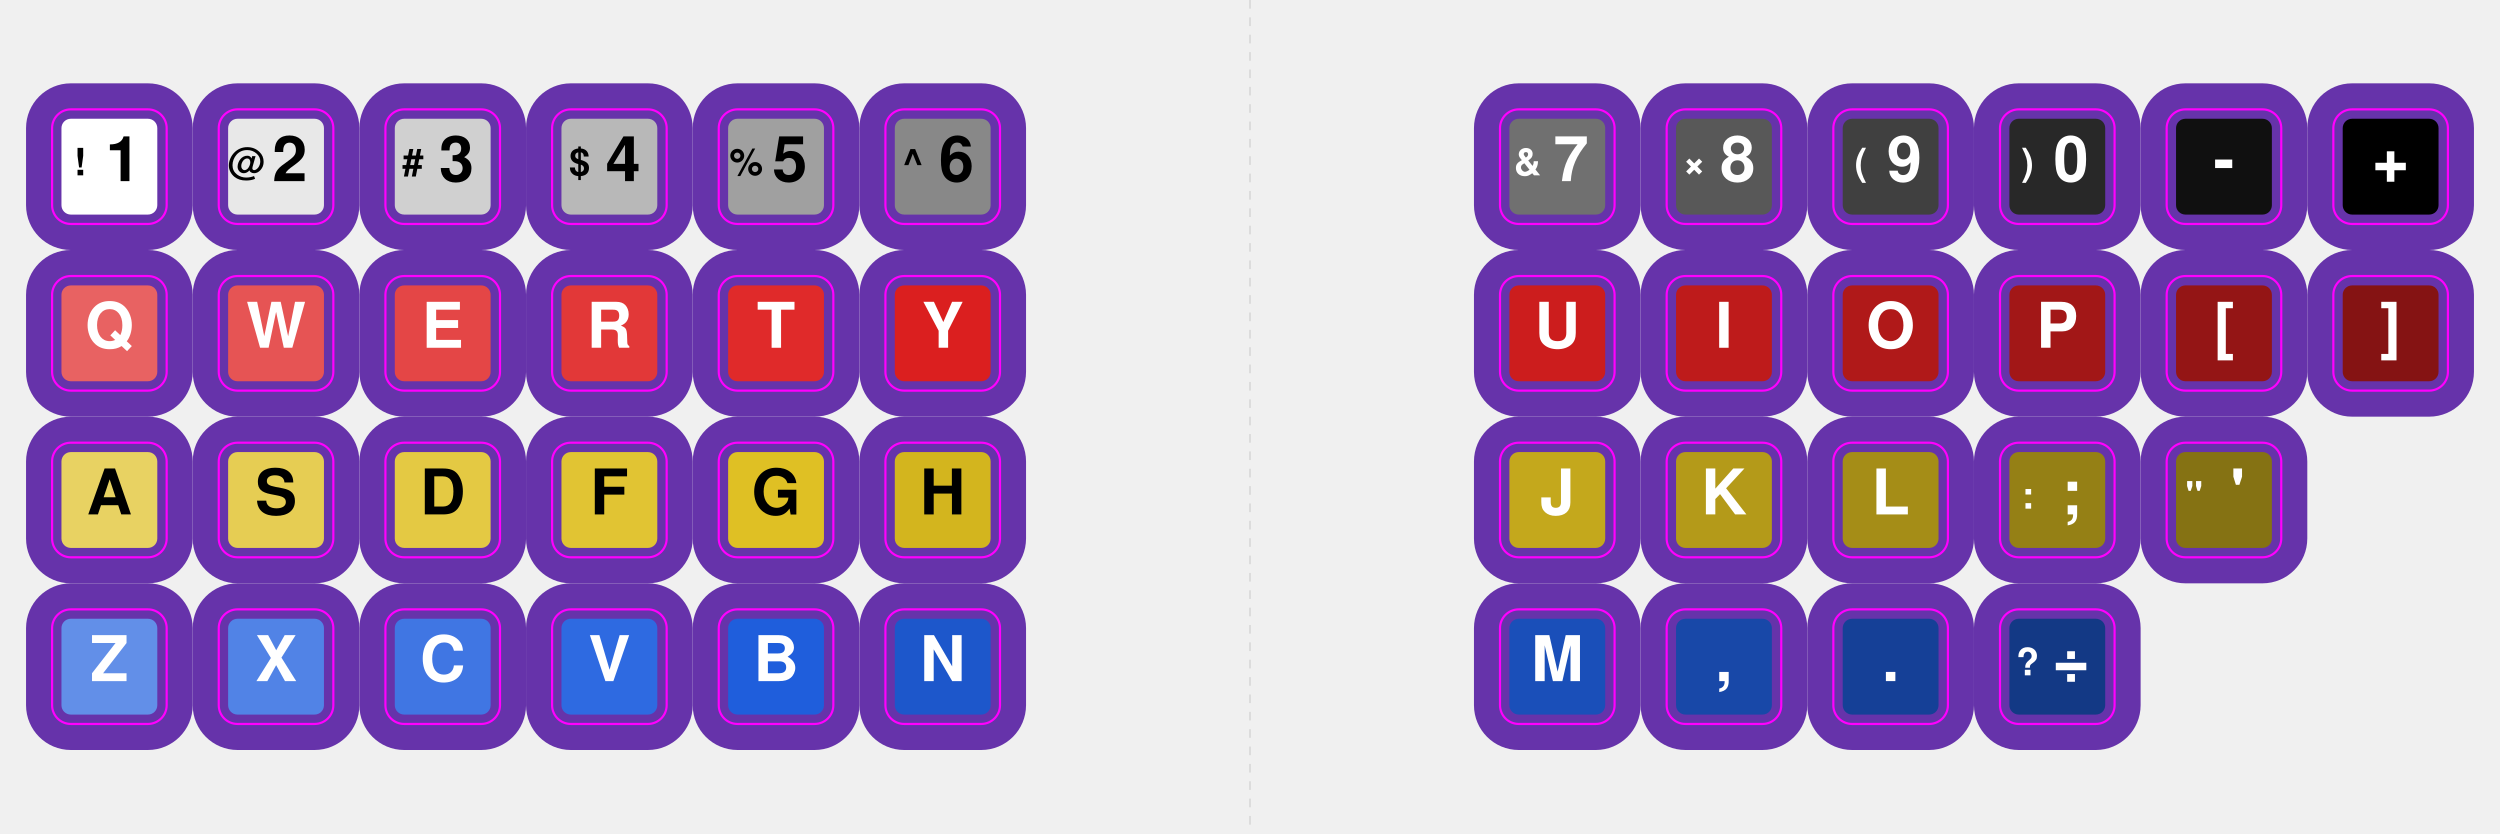
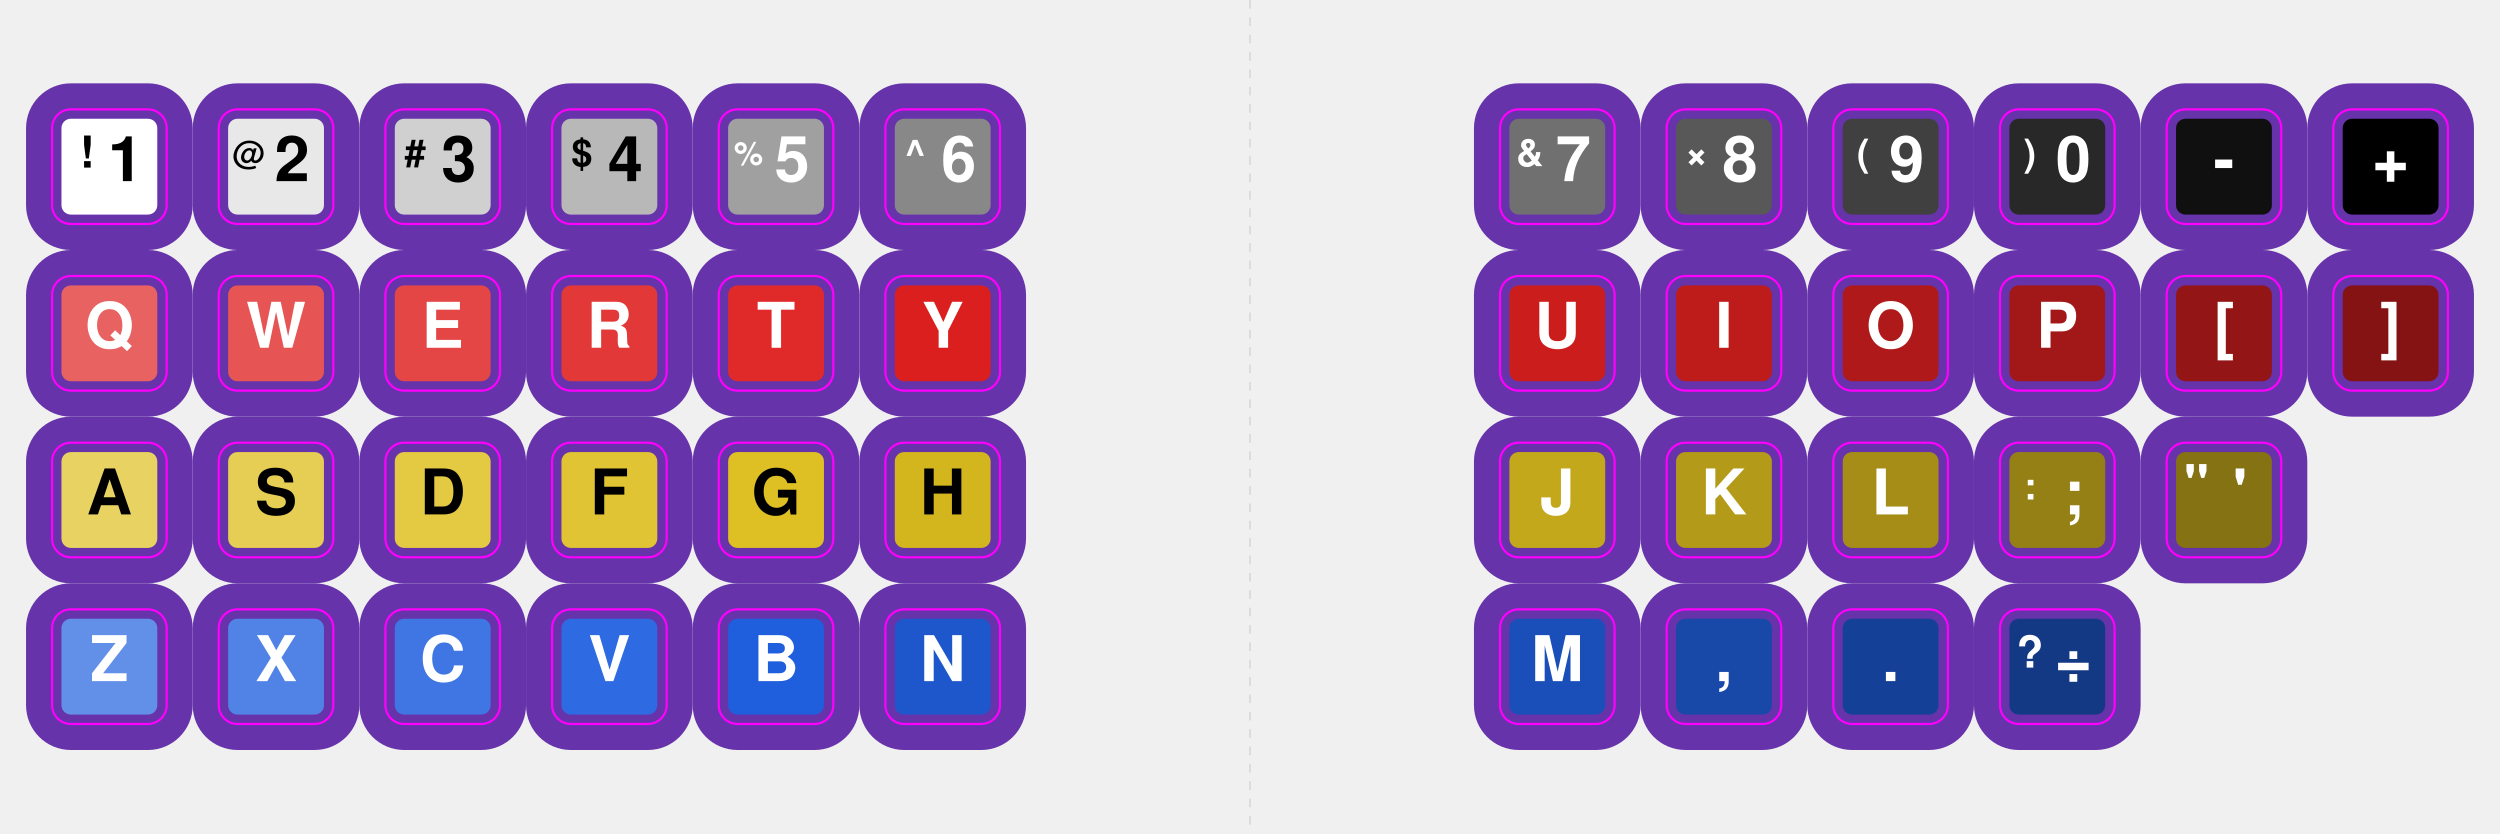
<svg xmlns="http://www.w3.org/2000/svg" width="12.0in" height="4.0in" viewBox="0 0 1152.0 384.0">
  <g id="guides">
    <line x1="576.0" y1="0" x2="576.0" y2="384.0" stroke="#CCCCCC" stroke-width="0.5" stroke-dasharray="4,4" />
  </g>
  <g id="art">
    <rect x="12.000" y="38.400" width="76.800" height="76.800" rx="20.640" ry="20.640" fill="#6633AA" stroke="none" />
    <rect x="28.320" y="54.720" width="44.160" height="44.160" rx="4.320" ry="4.320" fill="#FFFFFF" stroke="none" />
-     <text x="56.736" y="76.800" fill="#000000" font-family="Helvetica, Arial, sans-serif" font-weight="bold" font-size="29.04" text-anchor="middle" dominant-baseline="central">1</text>
-     <text x="36.672" y="76.800" fill="#000000" font-family="Helvetica, Arial, sans-serif" font-weight="bold" font-size="17.42" text-anchor="middle" dominant-baseline="central">!</text>
+     <text x="57.792" y="76.800" fill="#000000" font-family="Helvetica, Arial, sans-serif" font-weight="bold" font-size="29.04" text-anchor="middle" dominant-baseline="central">1</text>
+     <text x="39.840" y="72.576" fill="#000000" font-family="Helvetica, Arial, sans-serif" font-weight="bold" font-size="20.33" text-anchor="middle" dominant-baseline="central">!</text>
    <rect x="88.800" y="38.400" width="76.800" height="76.800" rx="20.640" ry="20.640" fill="#6633AA" stroke="none" />
    <rect x="105.120" y="54.720" width="44.160" height="44.160" rx="4.320" ry="4.320" fill="#E8E8E8" stroke="none" />
-     <text x="133.536" y="76.800" fill="#000000" font-family="Helvetica, Arial, sans-serif" font-weight="bold" font-size="29.04" text-anchor="middle" dominant-baseline="central">2</text>
-     <text x="113.472" y="76.800" fill="#000000" font-family="Helvetica, Arial, sans-serif" font-weight="bold" font-size="17.42" text-anchor="middle" dominant-baseline="central">@</text>
+     <text x="134.592" y="76.800" fill="#000000" font-family="Helvetica, Arial, sans-serif" font-weight="bold" font-size="29.04" text-anchor="middle" dominant-baseline="central">2</text>
+     <text x="114.528" y="72.576" fill="#000000" font-family="Helvetica, Arial, sans-serif" font-weight="bold" font-size="15.10" text-anchor="middle" dominant-baseline="central">@</text>
    <rect x="165.600" y="38.400" width="76.800" height="76.800" rx="20.640" ry="20.640" fill="#6633AA" stroke="none" />
    <rect x="181.920" y="54.720" width="44.160" height="44.160" rx="4.320" ry="4.320" fill="#D0D0D0" stroke="none" />
-     <text x="210.336" y="76.800" fill="#000000" font-family="Helvetica, Arial, sans-serif" font-weight="bold" font-size="29.04" text-anchor="middle" dominant-baseline="central">3</text>
-     <text x="190.272" y="76.800" fill="#000000" font-family="Helvetica, Arial, sans-serif" font-weight="bold" font-size="17.42" text-anchor="middle" dominant-baseline="central">#</text>
+     <text x="211.392" y="76.800" fill="#000000" font-family="Helvetica, Arial, sans-serif" font-weight="bold" font-size="29.04" text-anchor="middle" dominant-baseline="central">3</text>
+     <text x="191.328" y="72.576" fill="#000000" font-family="Helvetica, Arial, sans-serif" font-weight="bold" font-size="17.42" text-anchor="middle" dominant-baseline="central">#</text>
    <rect x="242.400" y="38.400" width="76.800" height="76.800" rx="20.640" ry="20.640" fill="#6633AA" stroke="none" />
    <rect x="258.720" y="54.720" width="44.160" height="44.160" rx="4.320" ry="4.320" fill="#B8B8B8" stroke="none" />
-     <text x="287.136" y="76.800" fill="#000000" font-family="Helvetica, Arial, sans-serif" font-weight="bold" font-size="29.04" text-anchor="middle" dominant-baseline="central">4</text>
-     <text x="267.072" y="76.800" fill="#000000" font-family="Helvetica, Arial, sans-serif" font-weight="bold" font-size="17.42" text-anchor="middle" dominant-baseline="central">$</text>
+     <text x="288.192" y="76.800" fill="#000000" font-family="Helvetica, Arial, sans-serif" font-weight="bold" font-size="29.04" text-anchor="middle" dominant-baseline="central">4</text>
+     <text x="268.128" y="72.576" fill="#000000" font-family="Helvetica, Arial, sans-serif" font-weight="bold" font-size="17.42" text-anchor="middle" dominant-baseline="central">$</text>
    <rect x="319.200" y="38.400" width="76.800" height="76.800" rx="20.640" ry="20.640" fill="#6633AA" stroke="none" />
    <rect x="335.520" y="54.720" width="44.160" height="44.160" rx="4.320" ry="4.320" fill="#A0A0A0" stroke="none" />
-     <text x="363.936" y="76.800" fill="#000000" font-family="Helvetica, Arial, sans-serif" font-weight="bold" font-size="29.04" text-anchor="middle" dominant-baseline="central">5</text>
-     <text x="343.872" y="76.800" fill="#000000" font-family="Helvetica, Arial, sans-serif" font-weight="bold" font-size="17.42" text-anchor="middle" dominant-baseline="central">%</text>
+     <text x="364.992" y="76.800" fill="#FFFFFF" font-family="Helvetica, Arial, sans-serif" font-weight="bold" font-size="29.04" text-anchor="middle" dominant-baseline="central">5</text>
+     <text x="344.928" y="72.576" fill="#FFFFFF" font-family="Helvetica, Arial, sans-serif" font-weight="bold" font-size="15.10" text-anchor="middle" dominant-baseline="central">%</text>
    <rect x="396.000" y="38.400" width="76.800" height="76.800" rx="20.640" ry="20.640" fill="#6633AA" stroke="none" />
    <rect x="412.320" y="54.720" width="44.160" height="44.160" rx="4.320" ry="4.320" fill="#888888" stroke="none" />
-     <text x="440.736" y="76.800" fill="#000000" font-family="Helvetica, Arial, sans-serif" font-weight="bold" font-size="29.04" text-anchor="middle" dominant-baseline="central">6</text>
-     <text x="420.672" y="76.800" fill="#000000" font-family="Helvetica, Arial, sans-serif" font-weight="bold" font-size="17.42" text-anchor="middle" dominant-baseline="central">^</text>
+     <text x="441.792" y="76.800" fill="#FFFFFF" font-family="Helvetica, Arial, sans-serif" font-weight="bold" font-size="29.04" text-anchor="middle" dominant-baseline="central">6</text>
+     <text x="421.728" y="72.576" fill="#FFFFFF" font-family="Helvetica, Arial, sans-serif" font-weight="bold" font-size="17.42" text-anchor="middle" dominant-baseline="central">^</text>
    <rect x="12.000" y="115.200" width="76.800" height="76.800" rx="20.640" ry="20.640" fill="#6633AA" stroke="none" />
    <rect x="28.320" y="131.520" width="44.160" height="44.160" rx="4.320" ry="4.320" fill="#E86262" stroke="none" />
    <text x="50.400" y="153.600" fill="#FFFFFF" font-family="Helvetica, Arial, sans-serif" font-weight="bold" font-size="29.04" text-anchor="middle" dominant-baseline="central">Q</text>
    <rect x="88.800" y="115.200" width="76.800" height="76.800" rx="20.640" ry="20.640" fill="#6633AA" stroke="none" />
    <rect x="105.120" y="131.520" width="44.160" height="44.160" rx="4.320" ry="4.320" fill="#E65454" stroke="none" />
    <text x="127.200" y="153.600" fill="#FFFFFF" font-family="Helvetica, Arial, sans-serif" font-weight="bold" font-size="29.04" text-anchor="middle" dominant-baseline="central">W</text>
    <rect x="165.600" y="115.200" width="76.800" height="76.800" rx="20.640" ry="20.640" fill="#6633AA" stroke="none" />
    <rect x="181.920" y="131.520" width="44.160" height="44.160" rx="4.320" ry="4.320" fill="#E44646" stroke="none" />
    <text x="204.000" y="153.600" fill="#FFFFFF" font-family="Helvetica, Arial, sans-serif" font-weight="bold" font-size="29.04" text-anchor="middle" dominant-baseline="central">E</text>
    <rect x="242.400" y="115.200" width="76.800" height="76.800" rx="20.640" ry="20.640" fill="#6633AA" stroke="none" />
    <rect x="258.720" y="131.520" width="44.160" height="44.160" rx="4.320" ry="4.320" fill="#E23838" stroke="none" />
    <text x="280.800" y="153.600" fill="#FFFFFF" font-family="Helvetica, Arial, sans-serif" font-weight="bold" font-size="29.04" text-anchor="middle" dominant-baseline="central">R</text>
    <rect x="319.200" y="115.200" width="76.800" height="76.800" rx="20.640" ry="20.640" fill="#6633AA" stroke="none" />
    <rect x="335.520" y="131.520" width="44.160" height="44.160" rx="4.320" ry="4.320" fill="#E02A2A" stroke="none" />
    <text x="357.600" y="153.600" fill="#FFFFFF" font-family="Helvetica, Arial, sans-serif" font-weight="bold" font-size="29.04" text-anchor="middle" dominant-baseline="central">T</text>
    <rect x="396.000" y="115.200" width="76.800" height="76.800" rx="20.640" ry="20.640" fill="#6633AA" stroke="none" />
    <rect x="412.320" y="131.520" width="44.160" height="44.160" rx="4.320" ry="4.320" fill="#DB1F1F" stroke="none" />
    <text x="434.400" y="153.600" fill="#FFFFFF" font-family="Helvetica, Arial, sans-serif" font-weight="bold" font-size="29.04" text-anchor="middle" dominant-baseline="central">Y</text>
    <rect x="12.000" y="192.000" width="76.800" height="76.800" rx="20.640" ry="20.640" fill="#6633AA" stroke="none" />
    <rect x="28.320" y="208.320" width="44.160" height="44.160" rx="4.320" ry="4.320" fill="#E8D262" stroke="none" />
    <text x="50.400" y="230.400" fill="#000000" font-family="Helvetica, Arial, sans-serif" font-weight="bold" font-size="29.04" text-anchor="middle" dominant-baseline="central">A</text>
    <rect x="88.800" y="192.000" width="76.800" height="76.800" rx="20.640" ry="20.640" fill="#6633AA" stroke="none" />
    <rect x="105.120" y="208.320" width="44.160" height="44.160" rx="4.320" ry="4.320" fill="#E6CD53" stroke="none" />
    <text x="127.200" y="230.400" fill="#000000" font-family="Helvetica, Arial, sans-serif" font-weight="bold" font-size="29.04" text-anchor="middle" dominant-baseline="central">S</text>
    <rect x="165.600" y="192.000" width="76.800" height="76.800" rx="20.640" ry="20.640" fill="#6633AA" stroke="none" />
    <rect x="181.920" y="208.320" width="44.160" height="44.160" rx="4.320" ry="4.320" fill="#E4C943" stroke="none" />
    <text x="204.000" y="230.400" fill="#000000" font-family="Helvetica, Arial, sans-serif" font-weight="bold" font-size="29.04" text-anchor="middle" dominant-baseline="central">D</text>
    <rect x="242.400" y="192.000" width="76.800" height="76.800" rx="20.640" ry="20.640" fill="#6633AA" stroke="none" />
    <rect x="258.720" y="208.320" width="44.160" height="44.160" rx="4.320" ry="4.320" fill="#E1C433" stroke="none" />
    <text x="280.800" y="230.400" fill="#000000" font-family="Helvetica, Arial, sans-serif" font-weight="bold" font-size="29.04" text-anchor="middle" dominant-baseline="central">F</text>
    <rect x="319.200" y="192.000" width="76.800" height="76.800" rx="20.640" ry="20.640" fill="#6633AA" stroke="none" />
    <rect x="335.520" y="208.320" width="44.160" height="44.160" rx="4.320" ry="4.320" fill="#DFC024" stroke="none" />
    <text x="357.600" y="230.400" fill="#000000" font-family="Helvetica, Arial, sans-serif" font-weight="bold" font-size="29.04" text-anchor="middle" dominant-baseline="central">G</text>
    <rect x="396.000" y="192.000" width="76.800" height="76.800" rx="20.640" ry="20.640" fill="#6633AA" stroke="none" />
    <rect x="412.320" y="208.320" width="44.160" height="44.160" rx="4.320" ry="4.320" fill="#D3B51E" stroke="none" />
    <text x="434.400" y="230.400" fill="#000000" font-family="Helvetica, Arial, sans-serif" font-weight="bold" font-size="29.04" text-anchor="middle" dominant-baseline="central">H</text>
    <rect x="12.000" y="268.800" width="76.800" height="76.800" rx="20.640" ry="20.640" fill="#6633AA" stroke="none" />
    <rect x="28.320" y="285.120" width="44.160" height="44.160" rx="4.320" ry="4.320" fill="#628FE8" stroke="none" />
    <text x="50.400" y="307.200" fill="#FFFFFF" font-family="Helvetica, Arial, sans-serif" font-weight="bold" font-size="29.04" text-anchor="middle" dominant-baseline="central">Z</text>
    <rect x="88.800" y="268.800" width="76.800" height="76.800" rx="20.640" ry="20.640" fill="#6633AA" stroke="none" />
    <rect x="105.120" y="285.120" width="44.160" height="44.160" rx="4.320" ry="4.320" fill="#5183E6" stroke="none" />
    <text x="127.200" y="307.200" fill="#FFFFFF" font-family="Helvetica, Arial, sans-serif" font-weight="bold" font-size="29.04" text-anchor="middle" dominant-baseline="central">X</text>
    <rect x="165.600" y="268.800" width="76.800" height="76.800" rx="20.640" ry="20.640" fill="#6633AA" stroke="none" />
    <rect x="181.920" y="285.120" width="44.160" height="44.160" rx="4.320" ry="4.320" fill="#4076E3" stroke="none" />
    <text x="204.000" y="307.200" fill="#FFFFFF" font-family="Helvetica, Arial, sans-serif" font-weight="bold" font-size="29.04" text-anchor="middle" dominant-baseline="central">C</text>
    <rect x="242.400" y="268.800" width="76.800" height="76.800" rx="20.640" ry="20.640" fill="#6633AA" stroke="none" />
    <rect x="258.720" y="285.120" width="44.160" height="44.160" rx="4.320" ry="4.320" fill="#2E6AE1" stroke="none" />
    <text x="280.800" y="307.200" fill="#FFFFFF" font-family="Helvetica, Arial, sans-serif" font-weight="bold" font-size="29.04" text-anchor="middle" dominant-baseline="central">V</text>
    <rect x="319.200" y="268.800" width="76.800" height="76.800" rx="20.640" ry="20.640" fill="#6633AA" stroke="none" />
    <rect x="335.520" y="285.120" width="44.160" height="44.160" rx="4.320" ry="4.320" fill="#1F5EDC" stroke="none" />
    <text x="357.600" y="307.200" fill="#FFFFFF" font-family="Helvetica, Arial, sans-serif" font-weight="bold" font-size="29.04" text-anchor="middle" dominant-baseline="central">B</text>
    <rect x="396.000" y="268.800" width="76.800" height="76.800" rx="20.640" ry="20.640" fill="#6633AA" stroke="none" />
    <rect x="412.320" y="285.120" width="44.160" height="44.160" rx="4.320" ry="4.320" fill="#1D57CB" stroke="none" />
    <text x="434.400" y="307.200" fill="#FFFFFF" font-family="Helvetica, Arial, sans-serif" font-weight="bold" font-size="29.04" text-anchor="middle" dominant-baseline="central">N</text>
    <rect x="679.200" y="38.400" width="76.800" height="76.800" rx="20.640" ry="20.640" fill="#6633AA" stroke="none" />
    <rect x="695.520" y="54.720" width="44.160" height="44.160" rx="4.320" ry="4.320" fill="#707070" stroke="none" />
-     <text x="723.936" y="76.800" fill="#FFFFFF" font-family="Helvetica, Arial, sans-serif" font-weight="bold" font-size="29.04" text-anchor="middle" dominant-baseline="central">7</text>
-     <text x="703.872" y="76.800" fill="#FFFFFF" font-family="Helvetica, Arial, sans-serif" font-weight="bold" font-size="17.42" text-anchor="middle" dominant-baseline="central">&amp;</text>
+     <text x="724.992" y="76.800" fill="#FFFFFF" font-family="Helvetica, Arial, sans-serif" font-weight="bold" font-size="29.04" text-anchor="middle" dominant-baseline="central">7</text>
+     <text x="704.928" y="72.576" fill="#FFFFFF" font-family="Helvetica, Arial, sans-serif" font-weight="bold" font-size="17.42" text-anchor="middle" dominant-baseline="central">&amp;</text>
    <rect x="756.000" y="38.400" width="76.800" height="76.800" rx="20.640" ry="20.640" fill="#6633AA" stroke="none" />
    <rect x="772.320" y="54.720" width="44.160" height="44.160" rx="4.320" ry="4.320" fill="#585858" stroke="none" />
-     <text x="800.736" y="76.800" fill="#FFFFFF" font-family="Helvetica, Arial, sans-serif" font-weight="bold" font-size="29.04" text-anchor="middle" dominant-baseline="central">8</text>
-     <text x="780.672" y="76.800" fill="#FFFFFF" font-family="Helvetica, Arial, sans-serif" font-weight="bold" font-size="17.42" text-anchor="middle" dominant-baseline="central">×</text>
+     <text x="801.792" y="76.800" fill="#FFFFFF" font-family="Helvetica, Arial, sans-serif" font-weight="bold" font-size="29.04" text-anchor="middle" dominant-baseline="central">8</text>
+     <text x="781.728" y="72.576" fill="#FFFFFF" font-family="Helvetica, Arial, sans-serif" font-weight="bold" font-size="17.42" text-anchor="middle" dominant-baseline="central">×</text>
    <rect x="832.800" y="38.400" width="76.800" height="76.800" rx="20.640" ry="20.640" fill="#6633AA" stroke="none" />
    <rect x="849.120" y="54.720" width="44.160" height="44.160" rx="4.320" ry="4.320" fill="#404040" stroke="none" />
-     <text x="877.536" y="76.800" fill="#FFFFFF" font-family="Helvetica, Arial, sans-serif" font-weight="bold" font-size="29.04" text-anchor="middle" dominant-baseline="central">9</text>
-     <text x="857.472" y="76.800" fill="#FFFFFF" font-family="Helvetica, Arial, sans-serif" font-weight="bold" font-size="17.42" text-anchor="middle" dominant-baseline="central">(</text>
+     <text x="878.592" y="76.800" fill="#FFFFFF" font-family="Helvetica, Arial, sans-serif" font-weight="bold" font-size="29.04" text-anchor="middle" dominant-baseline="central">9</text>
+     <text x="858.528" y="72.576" fill="#FFFFFF" font-family="Helvetica, Arial, sans-serif" font-weight="bold" font-size="17.42" text-anchor="middle" dominant-baseline="central">(</text>
    <rect x="909.600" y="38.400" width="76.800" height="76.800" rx="20.640" ry="20.640" fill="#6633AA" stroke="none" />
    <rect x="925.920" y="54.720" width="44.160" height="44.160" rx="4.320" ry="4.320" fill="#282828" stroke="none" />
-     <text x="954.336" y="76.800" fill="#FFFFFF" font-family="Helvetica, Arial, sans-serif" font-weight="bold" font-size="29.04" text-anchor="middle" dominant-baseline="central">0</text>
-     <text x="934.272" y="76.800" fill="#FFFFFF" font-family="Helvetica, Arial, sans-serif" font-weight="bold" font-size="17.42" text-anchor="middle" dominant-baseline="central">)</text>
+     <text x="955.392" y="76.800" fill="#FFFFFF" font-family="Helvetica, Arial, sans-serif" font-weight="bold" font-size="29.04" text-anchor="middle" dominant-baseline="central">0</text>
+     <text x="935.328" y="72.576" fill="#FFFFFF" font-family="Helvetica, Arial, sans-serif" font-weight="bold" font-size="17.42" text-anchor="middle" dominant-baseline="central">)</text>
    <rect x="986.400" y="38.400" width="76.800" height="76.800" rx="20.640" ry="20.640" fill="#6633AA" stroke="none" />
    <rect x="1002.720" y="54.720" width="44.160" height="44.160" rx="4.320" ry="4.320" fill="#101010" stroke="none" />
    <text x="1024.800" y="76.800" fill="#FFFFFF" font-family="Helvetica, Arial, sans-serif" font-weight="bold" font-size="29.04" text-anchor="middle" dominant-baseline="central">-</text>
    <rect x="1063.200" y="38.400" width="76.800" height="76.800" rx="20.640" ry="20.640" fill="#6633AA" stroke="none" />
    <rect x="1079.520" y="54.720" width="44.160" height="44.160" rx="4.320" ry="4.320" fill="#000000" stroke="none" />
    <text x="1101.600" y="76.800" fill="#FFFFFF" font-family="Helvetica, Arial, sans-serif" font-weight="bold" font-size="29.04" text-anchor="middle" dominant-baseline="central">+</text>
    <rect x="679.200" y="115.200" width="76.800" height="76.800" rx="20.640" ry="20.640" fill="#6633AA" stroke="none" />
    <rect x="695.520" y="131.520" width="44.160" height="44.160" rx="4.320" ry="4.320" fill="#CC1D1D" stroke="none" />
    <text x="717.600" y="153.600" fill="#FFFFFF" font-family="Helvetica, Arial, sans-serif" font-weight="bold" font-size="29.04" text-anchor="middle" dominant-baseline="central">U</text>
    <rect x="756.000" y="115.200" width="76.800" height="76.800" rx="20.640" ry="20.640" fill="#6633AA" stroke="none" />
    <rect x="772.320" y="131.520" width="44.160" height="44.160" rx="4.320" ry="4.320" fill="#BE1B1B" stroke="none" />
    <text x="794.400" y="153.600" fill="#FFFFFF" font-family="Helvetica, Arial, sans-serif" font-weight="bold" font-size="29.04" text-anchor="middle" dominant-baseline="central">I</text>
    <rect x="832.800" y="115.200" width="76.800" height="76.800" rx="20.640" ry="20.640" fill="#6633AA" stroke="none" />
    <rect x="849.120" y="131.520" width="44.160" height="44.160" rx="4.320" ry="4.320" fill="#B01919" stroke="none" />
    <text x="871.200" y="153.600" fill="#FFFFFF" font-family="Helvetica, Arial, sans-serif" font-weight="bold" font-size="29.04" text-anchor="middle" dominant-baseline="central">O</text>
    <rect x="909.600" y="115.200" width="76.800" height="76.800" rx="20.640" ry="20.640" fill="#6633AA" stroke="none" />
    <rect x="925.920" y="131.520" width="44.160" height="44.160" rx="4.320" ry="4.320" fill="#A21717" stroke="none" />
    <text x="948.000" y="153.600" fill="#FFFFFF" font-family="Helvetica, Arial, sans-serif" font-weight="bold" font-size="29.04" text-anchor="middle" dominant-baseline="central">P</text>
    <rect x="986.400" y="115.200" width="76.800" height="76.800" rx="20.640" ry="20.640" fill="#6633AA" stroke="none" />
    <rect x="1002.720" y="131.520" width="44.160" height="44.160" rx="4.320" ry="4.320" fill="#941515" stroke="none" />
    <text x="1024.800" y="153.600" fill="#FFFFFF" font-family="Helvetica, Arial, sans-serif" font-weight="bold" font-size="29.04" text-anchor="middle" dominant-baseline="central">[</text>
    <rect x="1063.200" y="115.200" width="76.800" height="76.800" rx="20.640" ry="20.640" fill="#6633AA" stroke="none" />
    <rect x="1079.520" y="131.520" width="44.160" height="44.160" rx="4.320" ry="4.320" fill="#851313" stroke="none" />
    <text x="1101.600" y="153.600" fill="#FFFFFF" font-family="Helvetica, Arial, sans-serif" font-weight="bold" font-size="29.04" text-anchor="middle" dominant-baseline="central">]</text>
    <rect x="679.200" y="192.000" width="76.800" height="76.800" rx="20.640" ry="20.640" fill="#6633AA" stroke="none" />
    <rect x="695.520" y="208.320" width="44.160" height="44.160" rx="4.320" ry="4.320" fill="#C4A81C" stroke="none" />
    <text x="717.600" y="230.400" fill="#FFFFFF" font-family="Helvetica, Arial, sans-serif" font-weight="bold" font-size="29.04" text-anchor="middle" dominant-baseline="central">J</text>
    <rect x="756.000" y="192.000" width="76.800" height="76.800" rx="20.640" ry="20.640" fill="#6633AA" stroke="none" />
    <rect x="772.320" y="208.320" width="44.160" height="44.160" rx="4.320" ry="4.320" fill="#B49A19" stroke="none" />
    <text x="794.400" y="230.400" fill="#FFFFFF" font-family="Helvetica, Arial, sans-serif" font-weight="bold" font-size="29.04" text-anchor="middle" dominant-baseline="central">K</text>
    <rect x="832.800" y="192.000" width="76.800" height="76.800" rx="20.640" ry="20.640" fill="#6633AA" stroke="none" />
    <rect x="849.120" y="208.320" width="44.160" height="44.160" rx="4.320" ry="4.320" fill="#A58D17" stroke="none" />
    <text x="871.200" y="230.400" fill="#FFFFFF" font-family="Helvetica, Arial, sans-serif" font-weight="bold" font-size="29.04" text-anchor="middle" dominant-baseline="central">L</text>
    <rect x="909.600" y="192.000" width="76.800" height="76.800" rx="20.640" ry="20.640" fill="#6633AA" stroke="none" />
    <rect x="925.920" y="208.320" width="44.160" height="44.160" rx="4.320" ry="4.320" fill="#958015" stroke="none" />
-     <text x="954.336" y="230.400" fill="#FFFFFF" font-family="Helvetica, Arial, sans-serif" font-weight="bold" font-size="29.04" text-anchor="middle" dominant-baseline="central">;</text>
-     <text x="934.272" y="230.400" fill="#FFFFFF" font-family="Helvetica, Arial, sans-serif" font-weight="bold" font-size="17.42" text-anchor="middle" dominant-baseline="central">:</text>
+     <text x="955.392" y="230.400" fill="#FFFFFF" font-family="Helvetica, Arial, sans-serif" font-weight="bold" font-size="29.04" text-anchor="middle" dominant-baseline="central">;</text>
+     <text x="935.328" y="226.176" fill="#FFFFFF" font-family="Helvetica, Arial, sans-serif" font-weight="bold" font-size="17.42" text-anchor="middle" dominant-baseline="central">:</text>
    <rect x="986.400" y="192.000" width="76.800" height="76.800" rx="20.640" ry="20.640" fill="#6633AA" stroke="none" />
    <rect x="1002.720" y="208.320" width="44.160" height="44.160" rx="4.320" ry="4.320" fill="#857213" stroke="none" />
-     <text x="1031.136" y="230.400" fill="#FFFFFF" font-family="Helvetica, Arial, sans-serif" font-weight="bold" font-size="29.04" text-anchor="middle" dominant-baseline="central">'</text>
-     <text x="1011.072" y="230.400" fill="#FFFFFF" font-family="Helvetica, Arial, sans-serif" font-weight="bold" font-size="17.42" text-anchor="middle" dominant-baseline="central">"</text>
+     <text x="1032.192" y="230.400" fill="#FFFFFF" font-family="Helvetica, Arial, sans-serif" font-weight="bold" font-size="29.04" text-anchor="middle" dominant-baseline="central">'</text>
+     <text x="1012.128" y="226.176" fill="#FFFFFF" font-family="Helvetica, Arial, sans-serif" font-weight="bold" font-size="24.68" text-anchor="middle" dominant-baseline="central">"</text>
    <rect x="679.200" y="268.800" width="76.800" height="76.800" rx="20.640" ry="20.640" fill="#6633AA" stroke="none" />
    <rect x="695.520" y="285.120" width="44.160" height="44.160" rx="4.320" ry="4.320" fill="#1A4FB9" stroke="none" />
    <text x="717.600" y="307.200" fill="#FFFFFF" font-family="Helvetica, Arial, sans-serif" font-weight="bold" font-size="29.04" text-anchor="middle" dominant-baseline="central">M</text>
    <rect x="756.000" y="268.800" width="76.800" height="76.800" rx="20.640" ry="20.640" fill="#6633AA" stroke="none" />
    <rect x="772.320" y="285.120" width="44.160" height="44.160" rx="4.320" ry="4.320" fill="#1848A8" stroke="none" />
    <text x="794.400" y="307.200" fill="#FFFFFF" font-family="Helvetica, Arial, sans-serif" font-weight="bold" font-size="29.04" text-anchor="middle" dominant-baseline="central">,</text>
    <rect x="832.800" y="268.800" width="76.800" height="76.800" rx="20.640" ry="20.640" fill="#6633AA" stroke="none" />
    <rect x="849.120" y="285.120" width="44.160" height="44.160" rx="4.320" ry="4.320" fill="#154097" stroke="none" />
    <text x="871.200" y="307.200" fill="#FFFFFF" font-family="Helvetica, Arial, sans-serif" font-weight="bold" font-size="29.04" text-anchor="middle" dominant-baseline="central">.</text>
    <rect x="909.600" y="268.800" width="76.800" height="76.800" rx="20.640" ry="20.640" fill="#6633AA" stroke="none" />
    <rect x="925.920" y="285.120" width="44.160" height="44.160" rx="4.320" ry="4.320" fill="#133985" stroke="none" />
-     <text x="954.336" y="307.200" fill="#FFFFFF" font-family="Helvetica, Arial, sans-serif" font-weight="bold" font-size="29.04" text-anchor="middle" dominant-baseline="central">÷</text>
-     <text x="934.272" y="307.200" fill="#FFFFFF" font-family="Helvetica, Arial, sans-serif" font-weight="bold" font-size="17.42" text-anchor="middle" dominant-baseline="central">?</text>
+     <text x="955.392" y="307.200" fill="#FFFFFF" font-family="Helvetica, Arial, sans-serif" font-weight="bold" font-size="29.04" text-anchor="middle" dominant-baseline="central">÷</text>
+     <text x="935.328" y="302.976" fill="#FFFFFF" font-family="Helvetica, Arial, sans-serif" font-weight="bold" font-size="20.33" text-anchor="middle" dominant-baseline="central">?</text>
  </g>
  <g id="cut">
    <rect x="24.000" y="50.400" width="52.800" height="52.800" rx="8.640" ry="8.640" fill="none" stroke="#FF00FF" stroke-width="1.0" />
    <rect x="100.800" y="50.400" width="52.800" height="52.800" rx="8.640" ry="8.640" fill="none" stroke="#FF00FF" stroke-width="1.0" />
    <rect x="177.600" y="50.400" width="52.800" height="52.800" rx="8.640" ry="8.640" fill="none" stroke="#FF00FF" stroke-width="1.0" />
    <rect x="254.400" y="50.400" width="52.800" height="52.800" rx="8.640" ry="8.640" fill="none" stroke="#FF00FF" stroke-width="1.0" />
    <rect x="331.200" y="50.400" width="52.800" height="52.800" rx="8.640" ry="8.640" fill="none" stroke="#FF00FF" stroke-width="1.0" />
    <rect x="408.000" y="50.400" width="52.800" height="52.800" rx="8.640" ry="8.640" fill="none" stroke="#FF00FF" stroke-width="1.0" />
    <rect x="24.000" y="127.200" width="52.800" height="52.800" rx="8.640" ry="8.640" fill="none" stroke="#FF00FF" stroke-width="1.0" />
    <rect x="100.800" y="127.200" width="52.800" height="52.800" rx="8.640" ry="8.640" fill="none" stroke="#FF00FF" stroke-width="1.0" />
    <rect x="177.600" y="127.200" width="52.800" height="52.800" rx="8.640" ry="8.640" fill="none" stroke="#FF00FF" stroke-width="1.0" />
    <rect x="254.400" y="127.200" width="52.800" height="52.800" rx="8.640" ry="8.640" fill="none" stroke="#FF00FF" stroke-width="1.0" />
    <rect x="331.200" y="127.200" width="52.800" height="52.800" rx="8.640" ry="8.640" fill="none" stroke="#FF00FF" stroke-width="1.0" />
    <rect x="408.000" y="127.200" width="52.800" height="52.800" rx="8.640" ry="8.640" fill="none" stroke="#FF00FF" stroke-width="1.0" />
    <rect x="24.000" y="204.000" width="52.800" height="52.800" rx="8.640" ry="8.640" fill="none" stroke="#FF00FF" stroke-width="1.0" />
    <rect x="100.800" y="204.000" width="52.800" height="52.800" rx="8.640" ry="8.640" fill="none" stroke="#FF00FF" stroke-width="1.0" />
    <rect x="177.600" y="204.000" width="52.800" height="52.800" rx="8.640" ry="8.640" fill="none" stroke="#FF00FF" stroke-width="1.0" />
    <rect x="254.400" y="204.000" width="52.800" height="52.800" rx="8.640" ry="8.640" fill="none" stroke="#FF00FF" stroke-width="1.0" />
    <rect x="331.200" y="204.000" width="52.800" height="52.800" rx="8.640" ry="8.640" fill="none" stroke="#FF00FF" stroke-width="1.0" />
    <rect x="408.000" y="204.000" width="52.800" height="52.800" rx="8.640" ry="8.640" fill="none" stroke="#FF00FF" stroke-width="1.0" />
    <rect x="24.000" y="280.800" width="52.800" height="52.800" rx="8.640" ry="8.640" fill="none" stroke="#FF00FF" stroke-width="1.0" />
    <rect x="100.800" y="280.800" width="52.800" height="52.800" rx="8.640" ry="8.640" fill="none" stroke="#FF00FF" stroke-width="1.0" />
    <rect x="177.600" y="280.800" width="52.800" height="52.800" rx="8.640" ry="8.640" fill="none" stroke="#FF00FF" stroke-width="1.0" />
    <rect x="254.400" y="280.800" width="52.800" height="52.800" rx="8.640" ry="8.640" fill="none" stroke="#FF00FF" stroke-width="1.0" />
    <rect x="331.200" y="280.800" width="52.800" height="52.800" rx="8.640" ry="8.640" fill="none" stroke="#FF00FF" stroke-width="1.0" />
    <rect x="408.000" y="280.800" width="52.800" height="52.800" rx="8.640" ry="8.640" fill="none" stroke="#FF00FF" stroke-width="1.0" />
    <rect x="691.200" y="50.400" width="52.800" height="52.800" rx="8.640" ry="8.640" fill="none" stroke="#FF00FF" stroke-width="1.0" />
    <rect x="768.000" y="50.400" width="52.800" height="52.800" rx="8.640" ry="8.640" fill="none" stroke="#FF00FF" stroke-width="1.0" />
    <rect x="844.800" y="50.400" width="52.800" height="52.800" rx="8.640" ry="8.640" fill="none" stroke="#FF00FF" stroke-width="1.0" />
    <rect x="921.600" y="50.400" width="52.800" height="52.800" rx="8.640" ry="8.640" fill="none" stroke="#FF00FF" stroke-width="1.0" />
    <rect x="998.400" y="50.400" width="52.800" height="52.800" rx="8.640" ry="8.640" fill="none" stroke="#FF00FF" stroke-width="1.0" />
    <rect x="1075.200" y="50.400" width="52.800" height="52.800" rx="8.640" ry="8.640" fill="none" stroke="#FF00FF" stroke-width="1.0" />
    <rect x="691.200" y="127.200" width="52.800" height="52.800" rx="8.640" ry="8.640" fill="none" stroke="#FF00FF" stroke-width="1.0" />
    <rect x="768.000" y="127.200" width="52.800" height="52.800" rx="8.640" ry="8.640" fill="none" stroke="#FF00FF" stroke-width="1.0" />
    <rect x="844.800" y="127.200" width="52.800" height="52.800" rx="8.640" ry="8.640" fill="none" stroke="#FF00FF" stroke-width="1.0" />
    <rect x="921.600" y="127.200" width="52.800" height="52.800" rx="8.640" ry="8.640" fill="none" stroke="#FF00FF" stroke-width="1.0" />
    <rect x="998.400" y="127.200" width="52.800" height="52.800" rx="8.640" ry="8.640" fill="none" stroke="#FF00FF" stroke-width="1.0" />
    <rect x="1075.200" y="127.200" width="52.800" height="52.800" rx="8.640" ry="8.640" fill="none" stroke="#FF00FF" stroke-width="1.0" />
    <rect x="691.200" y="204.000" width="52.800" height="52.800" rx="8.640" ry="8.640" fill="none" stroke="#FF00FF" stroke-width="1.0" />
    <rect x="768.000" y="204.000" width="52.800" height="52.800" rx="8.640" ry="8.640" fill="none" stroke="#FF00FF" stroke-width="1.0" />
    <rect x="844.800" y="204.000" width="52.800" height="52.800" rx="8.640" ry="8.640" fill="none" stroke="#FF00FF" stroke-width="1.0" />
    <rect x="921.600" y="204.000" width="52.800" height="52.800" rx="8.640" ry="8.640" fill="none" stroke="#FF00FF" stroke-width="1.0" />
    <rect x="998.400" y="204.000" width="52.800" height="52.800" rx="8.640" ry="8.640" fill="none" stroke="#FF00FF" stroke-width="1.0" />
    <rect x="691.200" y="280.800" width="52.800" height="52.800" rx="8.640" ry="8.640" fill="none" stroke="#FF00FF" stroke-width="1.0" />
    <rect x="768.000" y="280.800" width="52.800" height="52.800" rx="8.640" ry="8.640" fill="none" stroke="#FF00FF" stroke-width="1.0" />
    <rect x="844.800" y="280.800" width="52.800" height="52.800" rx="8.640" ry="8.640" fill="none" stroke="#FF00FF" stroke-width="1.0" />
    <rect x="921.600" y="280.800" width="52.800" height="52.800" rx="8.640" ry="8.640" fill="none" stroke="#FF00FF" stroke-width="1.0" />
  </g>
</svg>
